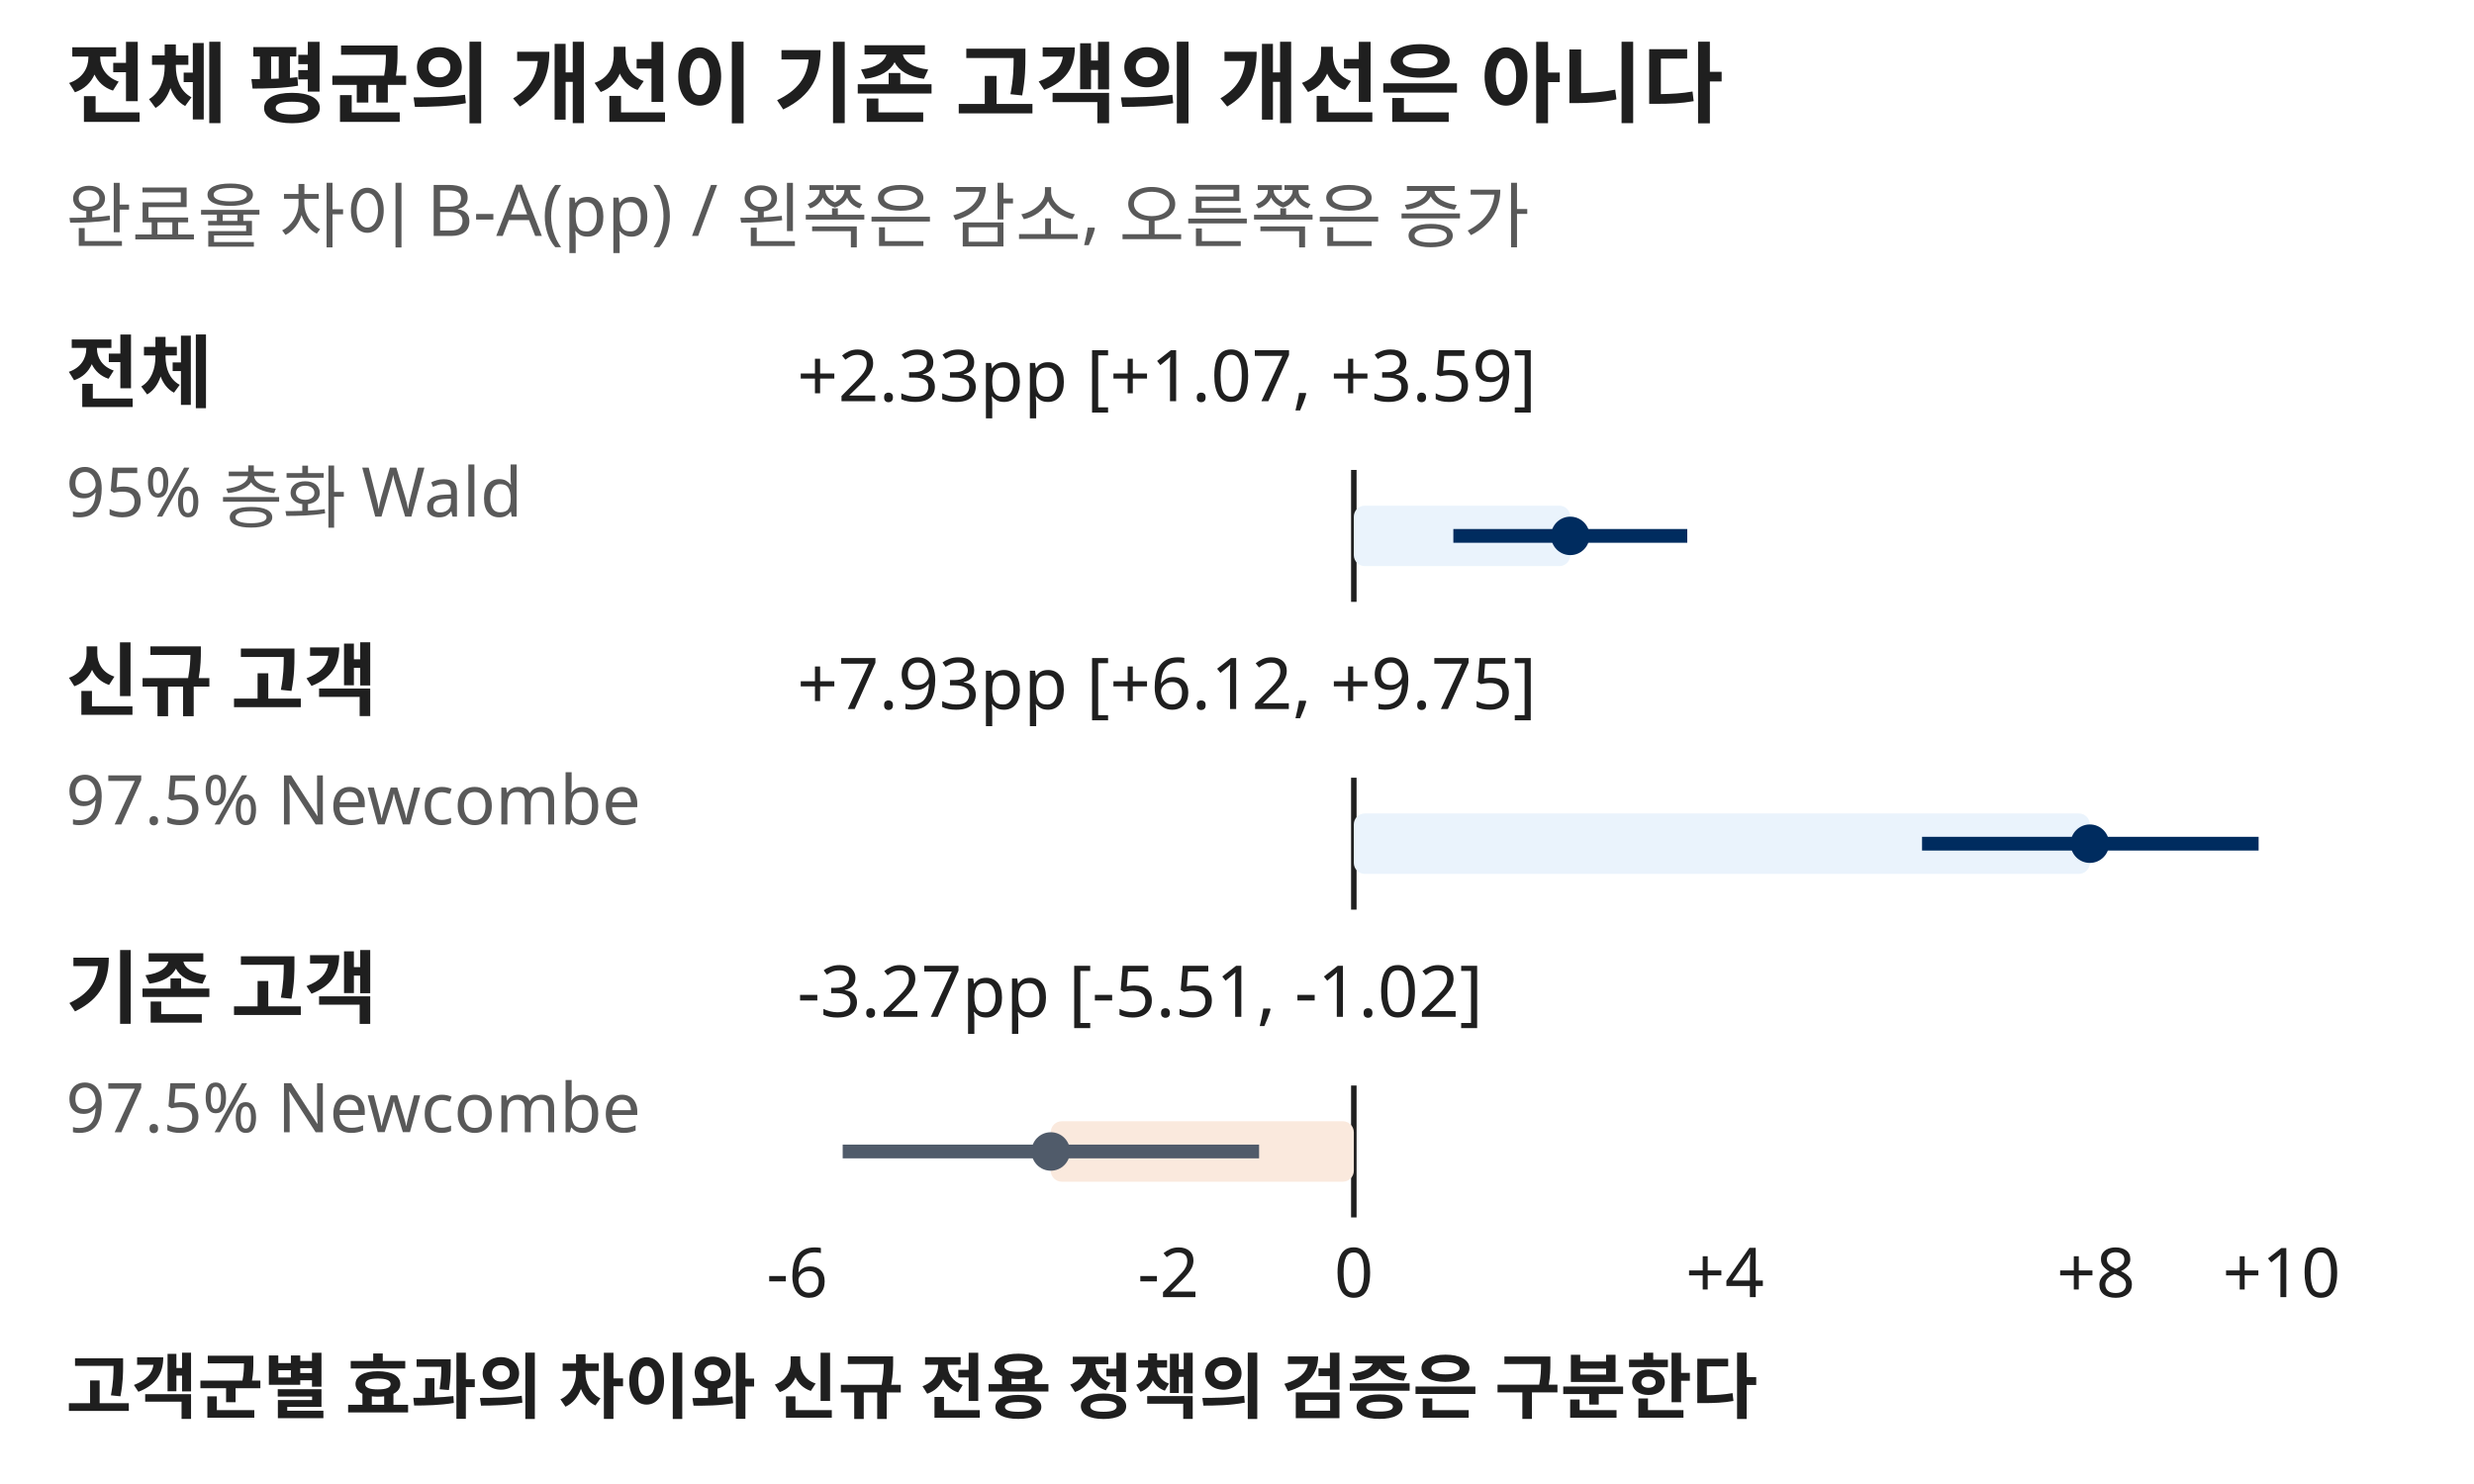
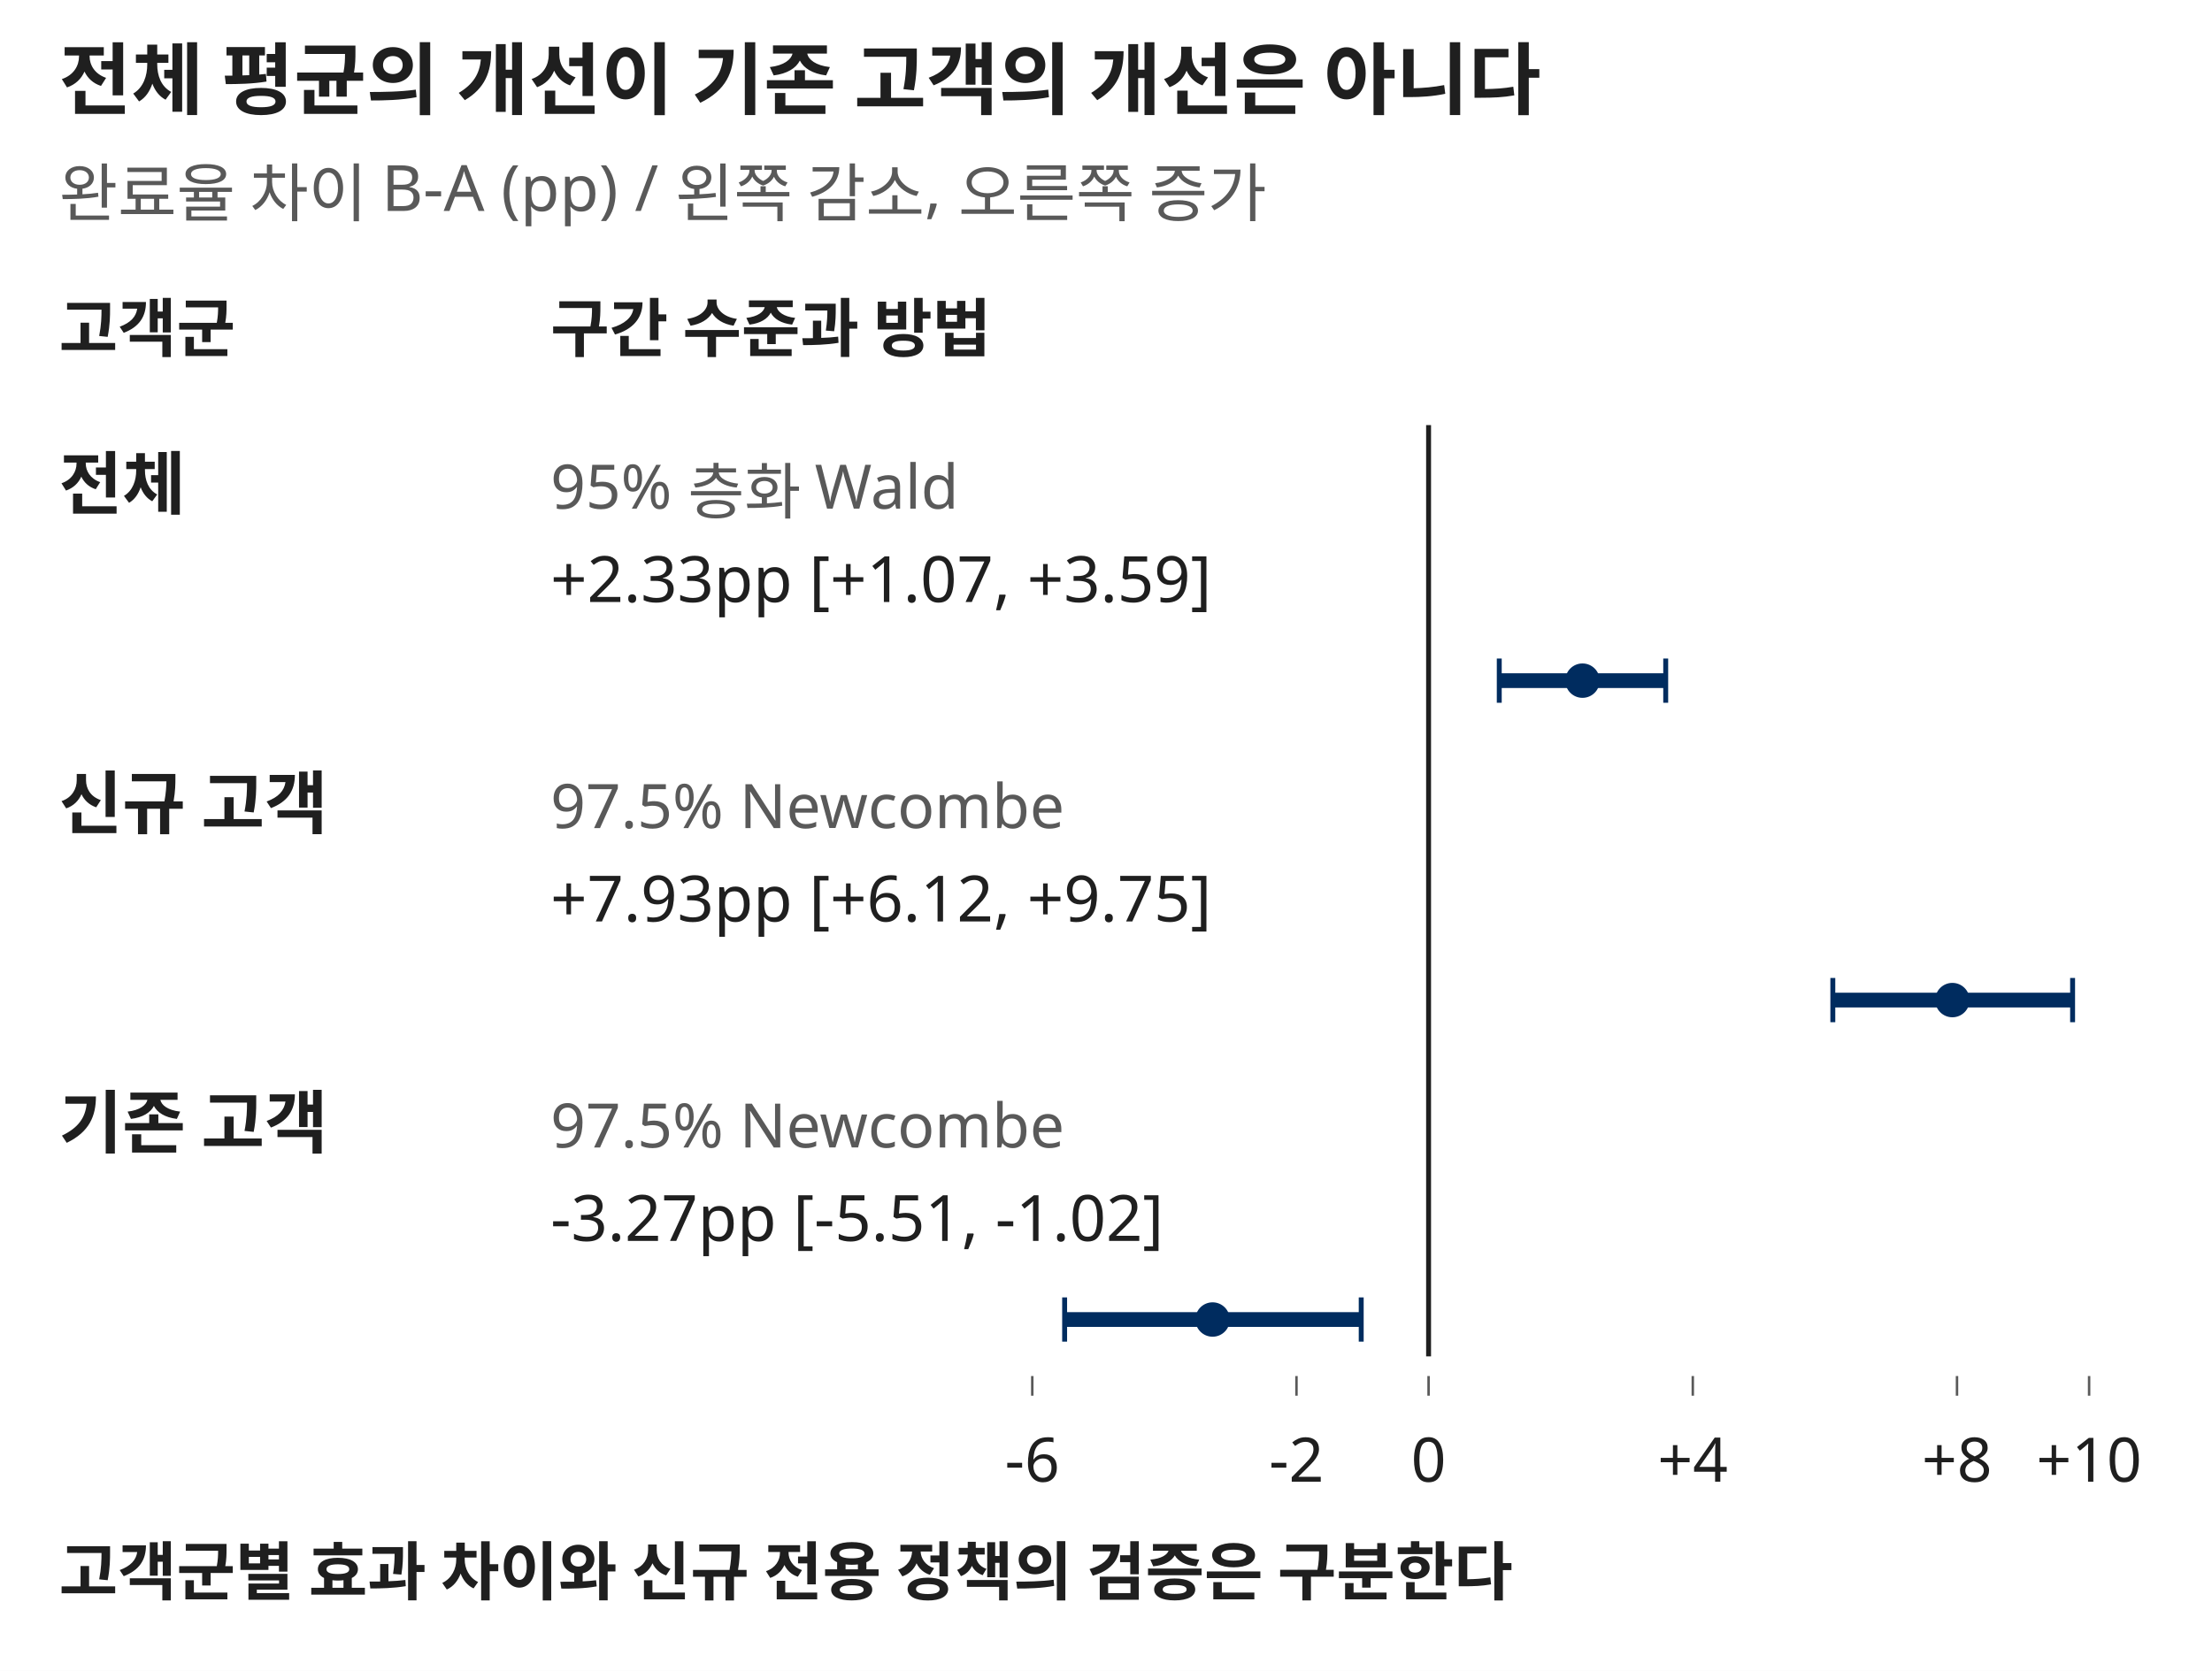
- <svg xmlns="http://www.w3.org/2000/svg" viewBox="0 0 900 540" role="img" font-family="ReaderSans,sans-serif">
-   <rect width="900" height="540" fill="white" />
-   <text x="24" y="42" font-size="32" font-weight="700" fill="#1F1F1F" text-anchor="start">전체 평균의 개선이 기존 고객의 개선은 아니다</text>
-   <text x="24" y="88" font-size="26" font-weight="500" fill="#595959" text-anchor="start">완료율 차이 B-A(pp) / 왼쪽은 감소, 오른쪽은 증가</text>
-   <text x="24" y="146" font-size="29" font-weight="700" fill="#1F1F1F" text-anchor="start">전체</text>
-   <text x="24" y="188" font-size="25" font-weight="500" fill="#595959" text-anchor="start">95% 층화 Wald</text>
-   <text x="290" y="146" font-size="26" font-weight="500" fill="#1F1F1F" text-anchor="start">+2.33pp [+1.07, +3.59]</text>
-   <line x1="492.5" y1="171" x2="492.5" y2="219" stroke="#1F1F1F" stroke-width="2" />
-   <rect x="492.5" y="184" width="78.75" height="22" rx="4" fill="#EAF3FC" />
-   <line x1="528.707" y1="195" x2="613.793" y2="195" stroke="#002C5F" stroke-width="5" />
-   <circle cx="571.25" cy="195" r="7" fill="#002C5F" />
-   <text x="24" y="258" font-size="29" font-weight="700" fill="#1F1F1F" text-anchor="start">신규 고객</text>
-   <text x="24" y="300" font-size="25" font-weight="500" fill="#595959" text-anchor="start">97.5% Newcombe</text>
-   <text x="290" y="258" font-size="26" font-weight="500" fill="#1F1F1F" text-anchor="start">+7.93pp [+6.12, +9.75]</text>
-   <line x1="492.5" y1="283" x2="492.5" y2="331" stroke="#1F1F1F" stroke-width="2" />
-   <rect x="492.5" y="296" width="267.75" height="22" rx="4" fill="#EAF3FC" />
-   <line x1="699.213" y1="307" x2="821.644" y2="307" stroke="#002C5F" stroke-width="5" />
-   <circle cx="760.25" cy="307" r="7" fill="#002C5F" />
-   <text x="24" y="370" font-size="29" font-weight="700" fill="#1F1F1F" text-anchor="start">기존 고객</text>
-   <text x="24" y="412" font-size="25" font-weight="500" fill="#595959" text-anchor="start">97.5% Newcombe</text>
-   <text x="290" y="370" font-size="26" font-weight="500" fill="#1F1F1F" text-anchor="start">-3.27pp [-5.51, -1.02]</text>
-   <line x1="492.5" y1="395" x2="492.5" y2="443" stroke="#1F1F1F" stroke-width="2" />
-   <rect x="382.25" y="408" width="110.25" height="22" rx="4" fill="#FAE9DD" />
-   <line x1="306.551" y1="419" x2="458.037" y2="419" stroke="#505B6A" stroke-width="5" />
-   <circle cx="382.25" cy="419" r="7" fill="#505B6A" />
-   <text x="290.0" y="472" font-size="25" font-weight="500" fill="#1F1F1F" text-anchor="middle">-6</text>
-   <text x="425.0" y="472" font-size="25" font-weight="500" fill="#1F1F1F" text-anchor="middle">-2</text>
-   <text x="492.5" y="472" font-size="25" font-weight="500" fill="#1F1F1F" text-anchor="middle">0</text>
-   <text x="627.5" y="472" font-size="25" font-weight="500" fill="#1F1F1F" text-anchor="middle">+4</text>
-   <text x="762.5" y="472" font-size="25" font-weight="500" fill="#1F1F1F" text-anchor="middle">+8</text>
-   <text x="830.0" y="472" font-size="25" font-weight="500" fill="#1F1F1F" text-anchor="middle">+10</text>
-   <text x="24" y="514" font-size="26" font-weight="700" fill="#1F1F1F" text-anchor="start">고객군별 효과의 차이와 신규 전용 정책의 검증은 구분한다</text>
+ <svg xmlns="http://www.w3.org/2000/svg" width="900" height="680" viewBox="0 0 900 680" role="img" aria-labelledby="segments-title segments-desc" font-family="ReaderSans, sans-serif">
+   <rect width="900" height="100%" fill="#FFFFFF" />
+   <text x="24" y="44" font-size="32" fill="#1F1F1F" font-weight="700" text-anchor="start">전체 평균의 개선이 기존 고객의 개선은 아니다</text>
+   <text x="24" y="88" font-size="26" fill="#595959" font-weight="500" text-anchor="start">완료율 차이 B-A (pp) / 왼쪽 감소, 오른쪽 증가</text>
+   <text x="24" y="143" font-size="26" fill="#1F1F1F" font-weight="700" text-anchor="start">고객군</text>
+   <text x="224" y="143" font-size="26" fill="#1F1F1F" font-weight="700" text-anchor="start">구간 수준과 방법</text>
+   <line x1="581.25" y1="173" x2="581.25" y2="552" stroke="#1F1F1F" stroke-width="2" />
+   <text x="24" y="207" font-size="28" fill="#1F1F1F" font-weight="700" text-anchor="start">전체</text>
+   <text x="224" y="207" font-size="25" fill="#595959" font-weight="500" text-anchor="start">95% 층화 Wald</text>
+   <text x="224" y="245" font-size="26" fill="#1F1F1F" font-weight="500" text-anchor="start">+2.33pp [+1.07, +3.59]</text>
+   <line x1="610.006" y1="277" x2="677.731" y2="277" stroke="#002C5F" stroke-width="6" id="segments--전체-ci" data-lo="1.07" data-hi="3.59" />
+   <line x1="610.006" y1="268" x2="610.006" y2="286" stroke="#002C5F" stroke-width="2" />
+   <line x1="677.731" y1="268" x2="677.731" y2="286" stroke="#002C5F" stroke-width="2" />
+   <circle id="segments--전체-point" data-value="2.33" cx="643.869" cy="277" r="7" fill="#002C5F" />
+   <text x="24" y="337" font-size="28" fill="#1F1F1F" font-weight="700" text-anchor="start">신규 고객</text>
+   <text x="224" y="337" font-size="25" fill="#595959" font-weight="500" text-anchor="start">97.5% Newcombe</text>
+   <text x="224" y="375" font-size="26" fill="#1F1F1F" font-weight="500" text-anchor="start">+7.93pp [+6.12, +9.75]</text>
+   <line x1="745.725" y1="407" x2="843.281" y2="407" stroke="#002C5F" stroke-width="6" id="segments--신규 고객-ci" data-lo="6.12" data-hi="9.75" />
+   <line x1="745.725" y1="398" x2="745.725" y2="416" stroke="#002C5F" stroke-width="2" />
+   <line x1="843.281" y1="398" x2="843.281" y2="416" stroke="#002C5F" stroke-width="2" />
+   <circle id="segments--신규 고객-point" data-value="7.93" cx="794.369" cy="407" r="7" fill="#002C5F" />
+   <text x="24" y="467" font-size="28" fill="#1F1F1F" font-weight="700" text-anchor="start">기존 고객</text>
+   <text x="224" y="467" font-size="25" fill="#595959" font-weight="500" text-anchor="start">97.5% Newcombe</text>
+   <text x="224" y="505" font-size="26" fill="#1F1F1F" font-weight="500" text-anchor="start">-3.27pp [-5.51, -1.02]</text>
+   <line x1="433.169" y1="537" x2="553.837" y2="537" stroke="#002C5F" stroke-width="6" id="segments--기존 고객-ci" data-lo="-5.51" data-hi="-1.02" />
+   <line x1="433.169" y1="528" x2="433.169" y2="546" stroke="#002C5F" stroke-width="2" />
+   <line x1="553.837" y1="528" x2="553.837" y2="546" stroke="#002C5F" stroke-width="2" />
+   <circle id="segments--기존 고객-point" data-value="-3.27" cx="493.369" cy="537" r="7" fill="#002C5F" />
+   <line x1="420.0" y1="560" x2="420.0" y2="568" stroke="#595959" stroke-width="1" />
+   <text x="420.0" y="603" font-size="25" fill="#1F1F1F" font-weight="500" text-anchor="middle">-6</text>
+   <line x1="527.5" y1="560" x2="527.5" y2="568" stroke="#595959" stroke-width="1" />
+   <text x="527.5" y="603" font-size="25" fill="#1F1F1F" font-weight="500" text-anchor="middle">-2</text>
+   <line x1="581.25" y1="560" x2="581.25" y2="568" stroke="#595959" stroke-width="1" />
+   <text x="581.25" y="603" font-size="25" fill="#1F1F1F" font-weight="500" text-anchor="middle">0</text>
+   <line x1="688.75" y1="560" x2="688.75" y2="568" stroke="#595959" stroke-width="1" />
+   <text x="688.75" y="603" font-size="25" fill="#1F1F1F" font-weight="500" text-anchor="middle">+4</text>
+   <line x1="796.25" y1="560" x2="796.25" y2="568" stroke="#595959" stroke-width="1" />
+   <text x="796.25" y="603" font-size="25" fill="#1F1F1F" font-weight="500" text-anchor="middle">+8</text>
+   <line x1="850.0" y1="560" x2="850.0" y2="568" stroke="#595959" stroke-width="1" />
+   <text x="850.0" y="603" font-size="25" fill="#1F1F1F" font-weight="500" text-anchor="middle">+10</text>
+   <text x="24" y="649" font-size="26" fill="#1F1F1F" font-weight="700" text-anchor="start">고객군별 효과 차이와 신규 전용 정책의 검증은 구분한다</text>
</svg>
